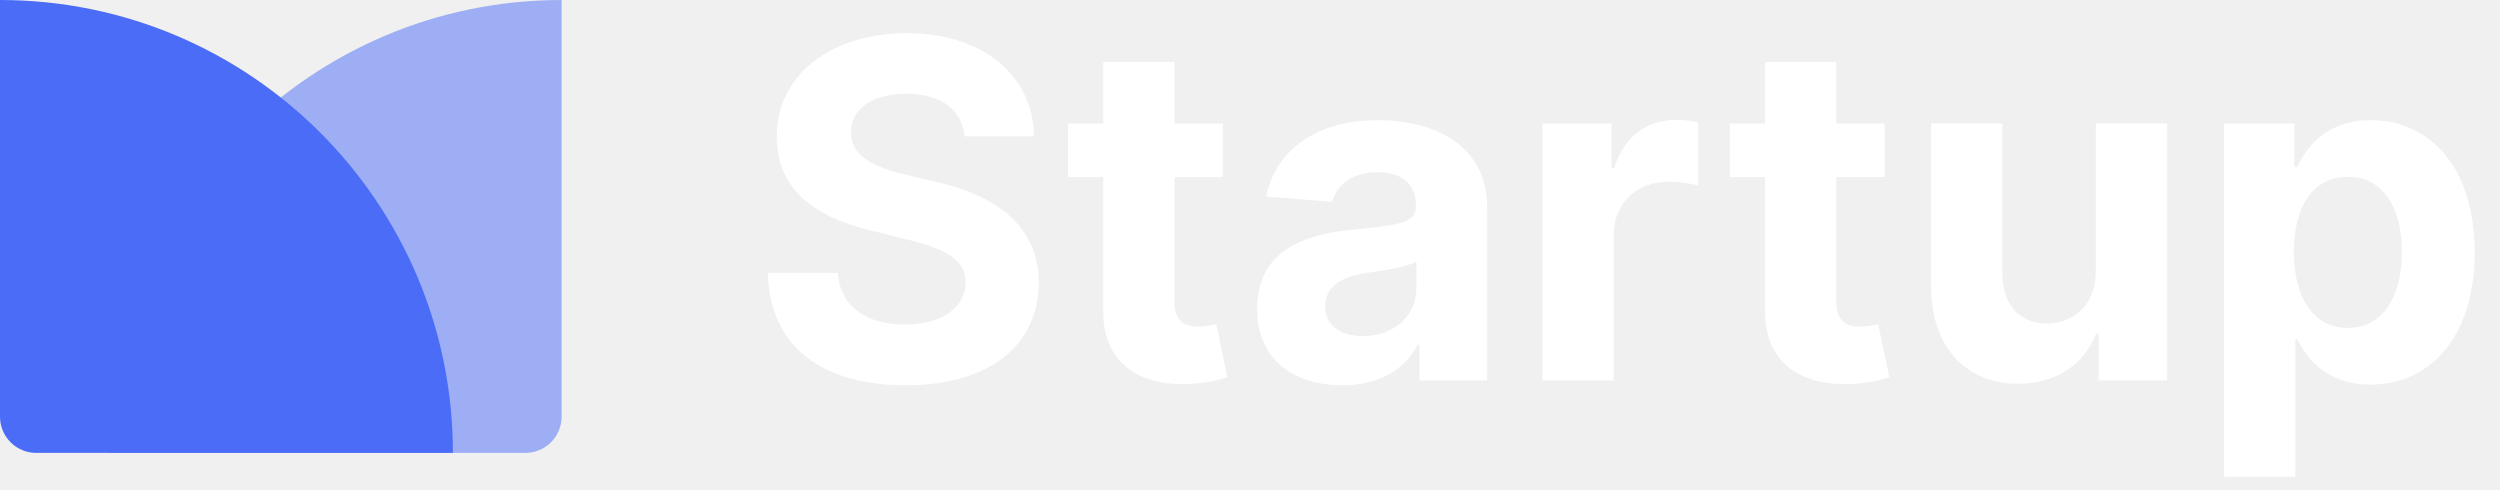
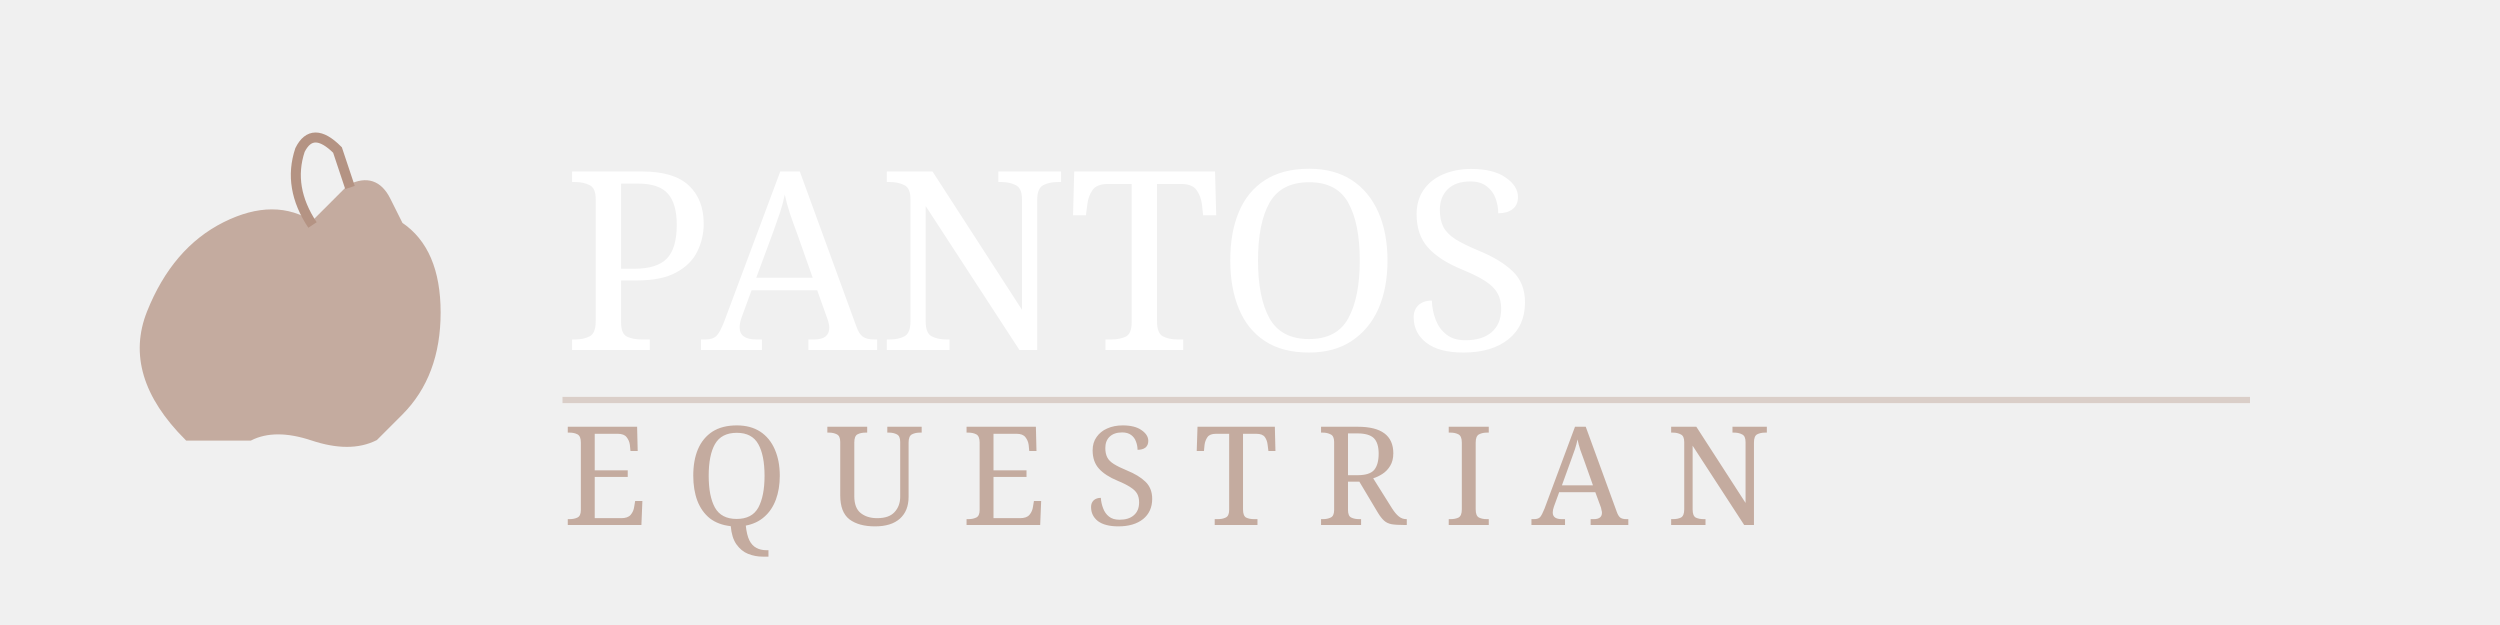
- <svg xmlns="http://www.w3.org/2000/svg" fill="none" height="27" viewBox="0 0 138 27" width="138">
-   <path d="m53.248 7.529h3.832c-.055-3.37-2.825-5.697-7.035-5.697-4.146 0-7.183 2.29-7.165 5.724-.009 2.788 1.957 4.386 5.152 5.152l2.059.517c2.059.498 3.204 1.089 3.213 2.364-.009 1.385-1.32 2.327-3.352 2.327-2.077 0-3.573-.96-3.702-2.853h-3.869c.102 4.09 3.028 6.205 7.617 6.205 4.616 0 7.331-2.207 7.34-5.669-.009-3.148-2.382-4.82-5.669-5.558l-1.699-.406c-1.643-.379-3.019-.988-2.991-2.345 0-1.219 1.08-2.114 3.038-2.114 1.911 0 3.084.868 3.232 2.354zm14.249-.711h-2.668v-3.398h-3.933v3.398h-1.939v2.955h1.939v7.386c-.018 2.779 1.874 4.155 4.727 4.035 1.016-.037 1.736-.24 2.133-.369l-.619-2.927c-.194.037-.609.129-.979.129-.785 0-1.329-.295-1.329-1.385v-6.869h2.668zm6.606 14.45c2.096 0 3.453-.914 4.146-2.234h.111v1.967h3.73v-9.565c0-3.379-2.862-4.801-6.02-4.801-3.398 0-5.632 1.625-6.177 4.21l3.638.295c.268-.942 1.108-1.634 2.521-1.634 1.339 0 2.105.674 2.105 1.837v.055c0 .914-.97 1.034-3.435 1.274-2.807.259-5.327 1.2-5.327 4.367 0 2.807 2.003 4.229 4.709 4.229zm1.126-2.715c-1.21 0-2.077-.563-2.077-1.643 0-1.108.914-1.653 2.299-1.847.859-.12 2.262-.323 2.733-.637v1.505c0 1.486-1.228 2.622-2.955 2.622zm9.912 2.447h3.933v-8.023c0-1.745 1.274-2.945 3.01-2.945.545 0 1.293.092 1.662.212v-3.49c-.351-.083-.84-.138-1.237-.138-1.588 0-2.89.923-3.407 2.678h-.148v-2.474h-3.813zm18.893-14.182h-2.668v-3.398h-3.934v3.398h-1.939v2.955h1.939v7.386c-.018 2.779 1.874 4.155 4.728 4.035 1.015-.037 1.735-.24 2.132-.369l-.618-2.927c-.194.037-.61.129-.979.129-.785 0-1.329-.295-1.329-1.385v-6.869h2.668zm11.656 8.143c.01 1.902-1.292 2.899-2.705 2.899-1.486 0-2.447-1.043-2.456-2.715v-8.328h-3.933v9.03c.009 3.315 1.948 5.337 4.801 5.337 2.133 0 3.666-1.099 4.303-2.761h.147v2.576h3.777v-14.182h-3.934zm7.08 11.357h3.933v-7.59h.12c.545 1.182 1.736 2.502 4.026 2.502 3.231 0 5.752-2.558 5.752-7.303 0-4.875-2.632-7.294-5.743-7.294-2.373 0-3.509 1.413-4.035 2.567h-.175v-2.382h-3.878zm3.85-12.409c0-2.53 1.071-4.146 2.982-4.146 1.948 0 2.982 1.69 2.982 4.146 0 2.474-1.052 4.192-2.982 4.192-1.893 0-2.982-1.662-2.982-4.192z" fill="#fff" />
-   <g fill="#4a6cf7">
-     <path d="m0 0c13.807 0 25 11.193 25 25h-23c-1.105 0-2-.895-2-2z" />
-     <path d="m6 25c0-13.807 11.193-25 25-25v23c0 1.105-.895 2-2 2z" opacity=".5" />
+ <svg xmlns="http://www.w3.org/2000/svg" width="200" height="50" viewBox="0 0 200 50">
+   <g fill="#c4ab9f">
+     <path d="M15 35 Q10 30 12 25 T18 18 Q22 16 25 18 L28 15 Q30 14 31 16 L32 18 Q35 20 35 25 Q35 30 32 33 L30 35 Q28 36 25 35 Q22 34 20 35 Z" stroke="#c4ab9f" stroke-width="0.5" fill="#c4ab9f" />
+     <path d="M25 18 Q23 15 24 12 Q25 10 27 12 L28 15" stroke="#b49383" stroke-width="0.8" fill="none" />
  </g>
+   <text x="45" y="28" font-family="Georgia, serif" font-size="20" fill="#ffffff" font-weight="500">PANTOS</text>
+   <text x="45" y="42" font-family="Georgia, serif" font-size="11" fill="#c4ab9f" letter-spacing="3">EQUESTRIAN</text>
+   <line x1="45" y1="32" x2="180" y2="32" stroke="#c4ab9f" stroke-width="0.5" opacity="0.5" />
</svg>
